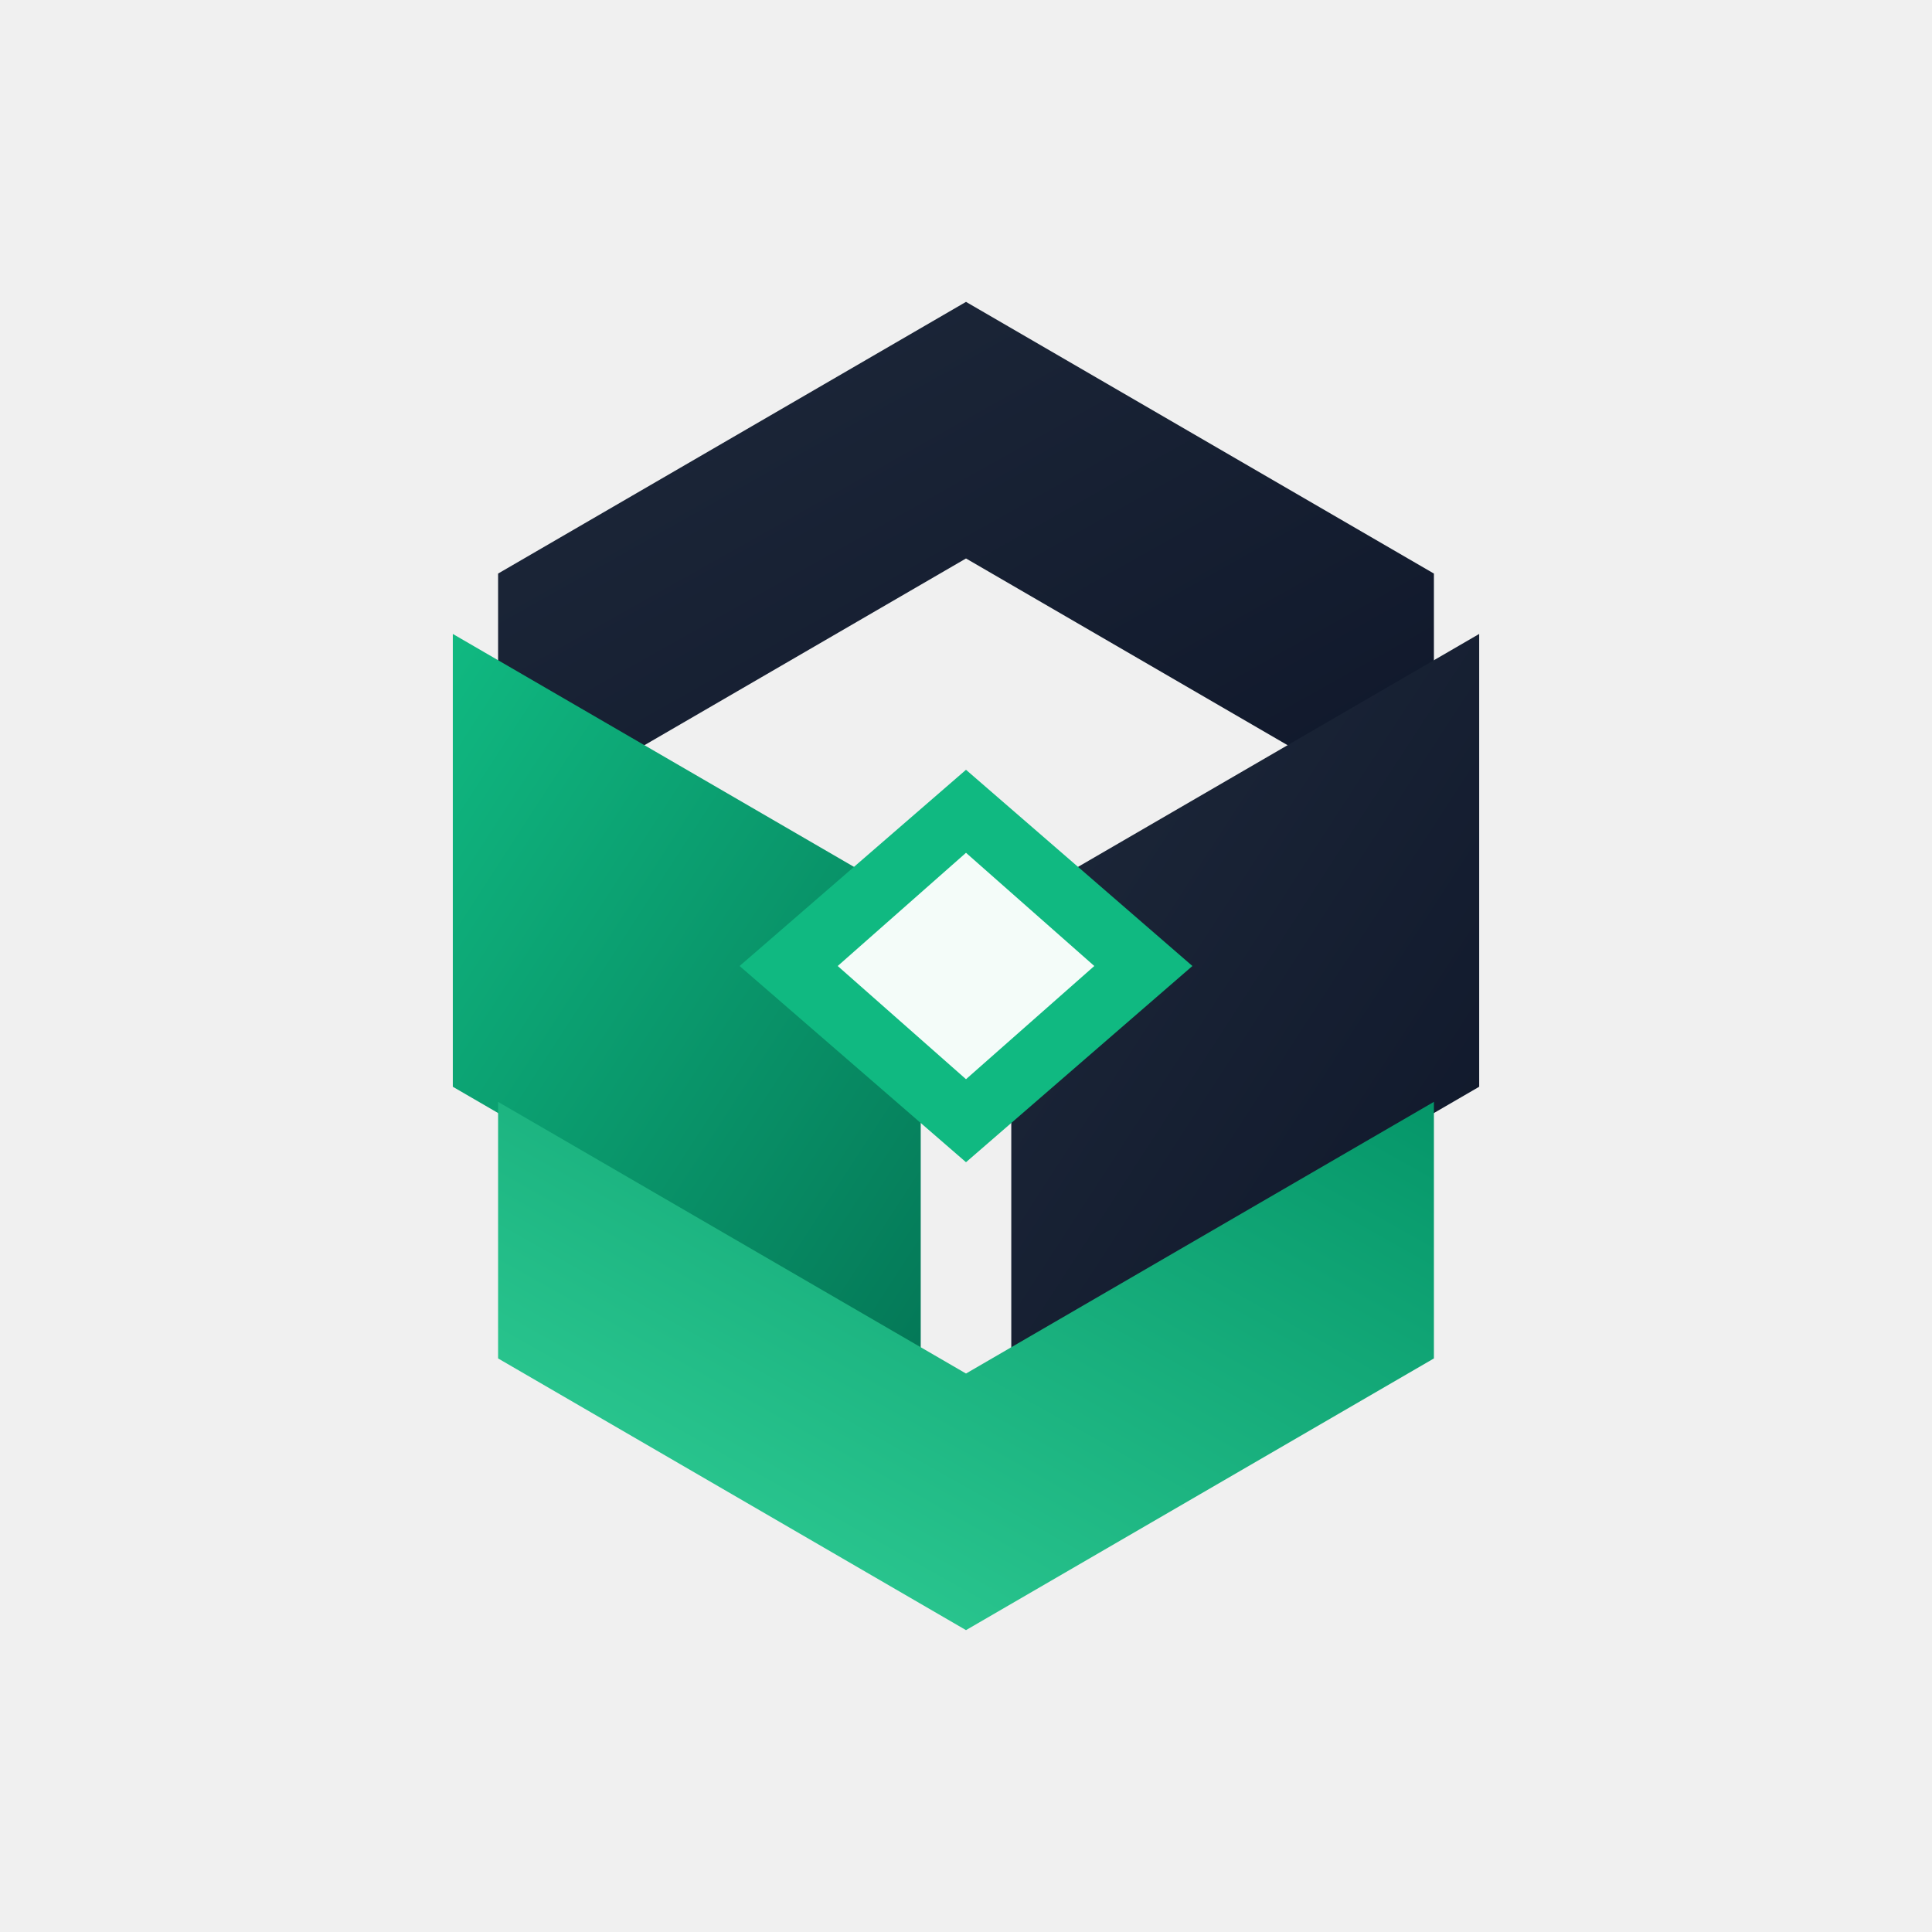
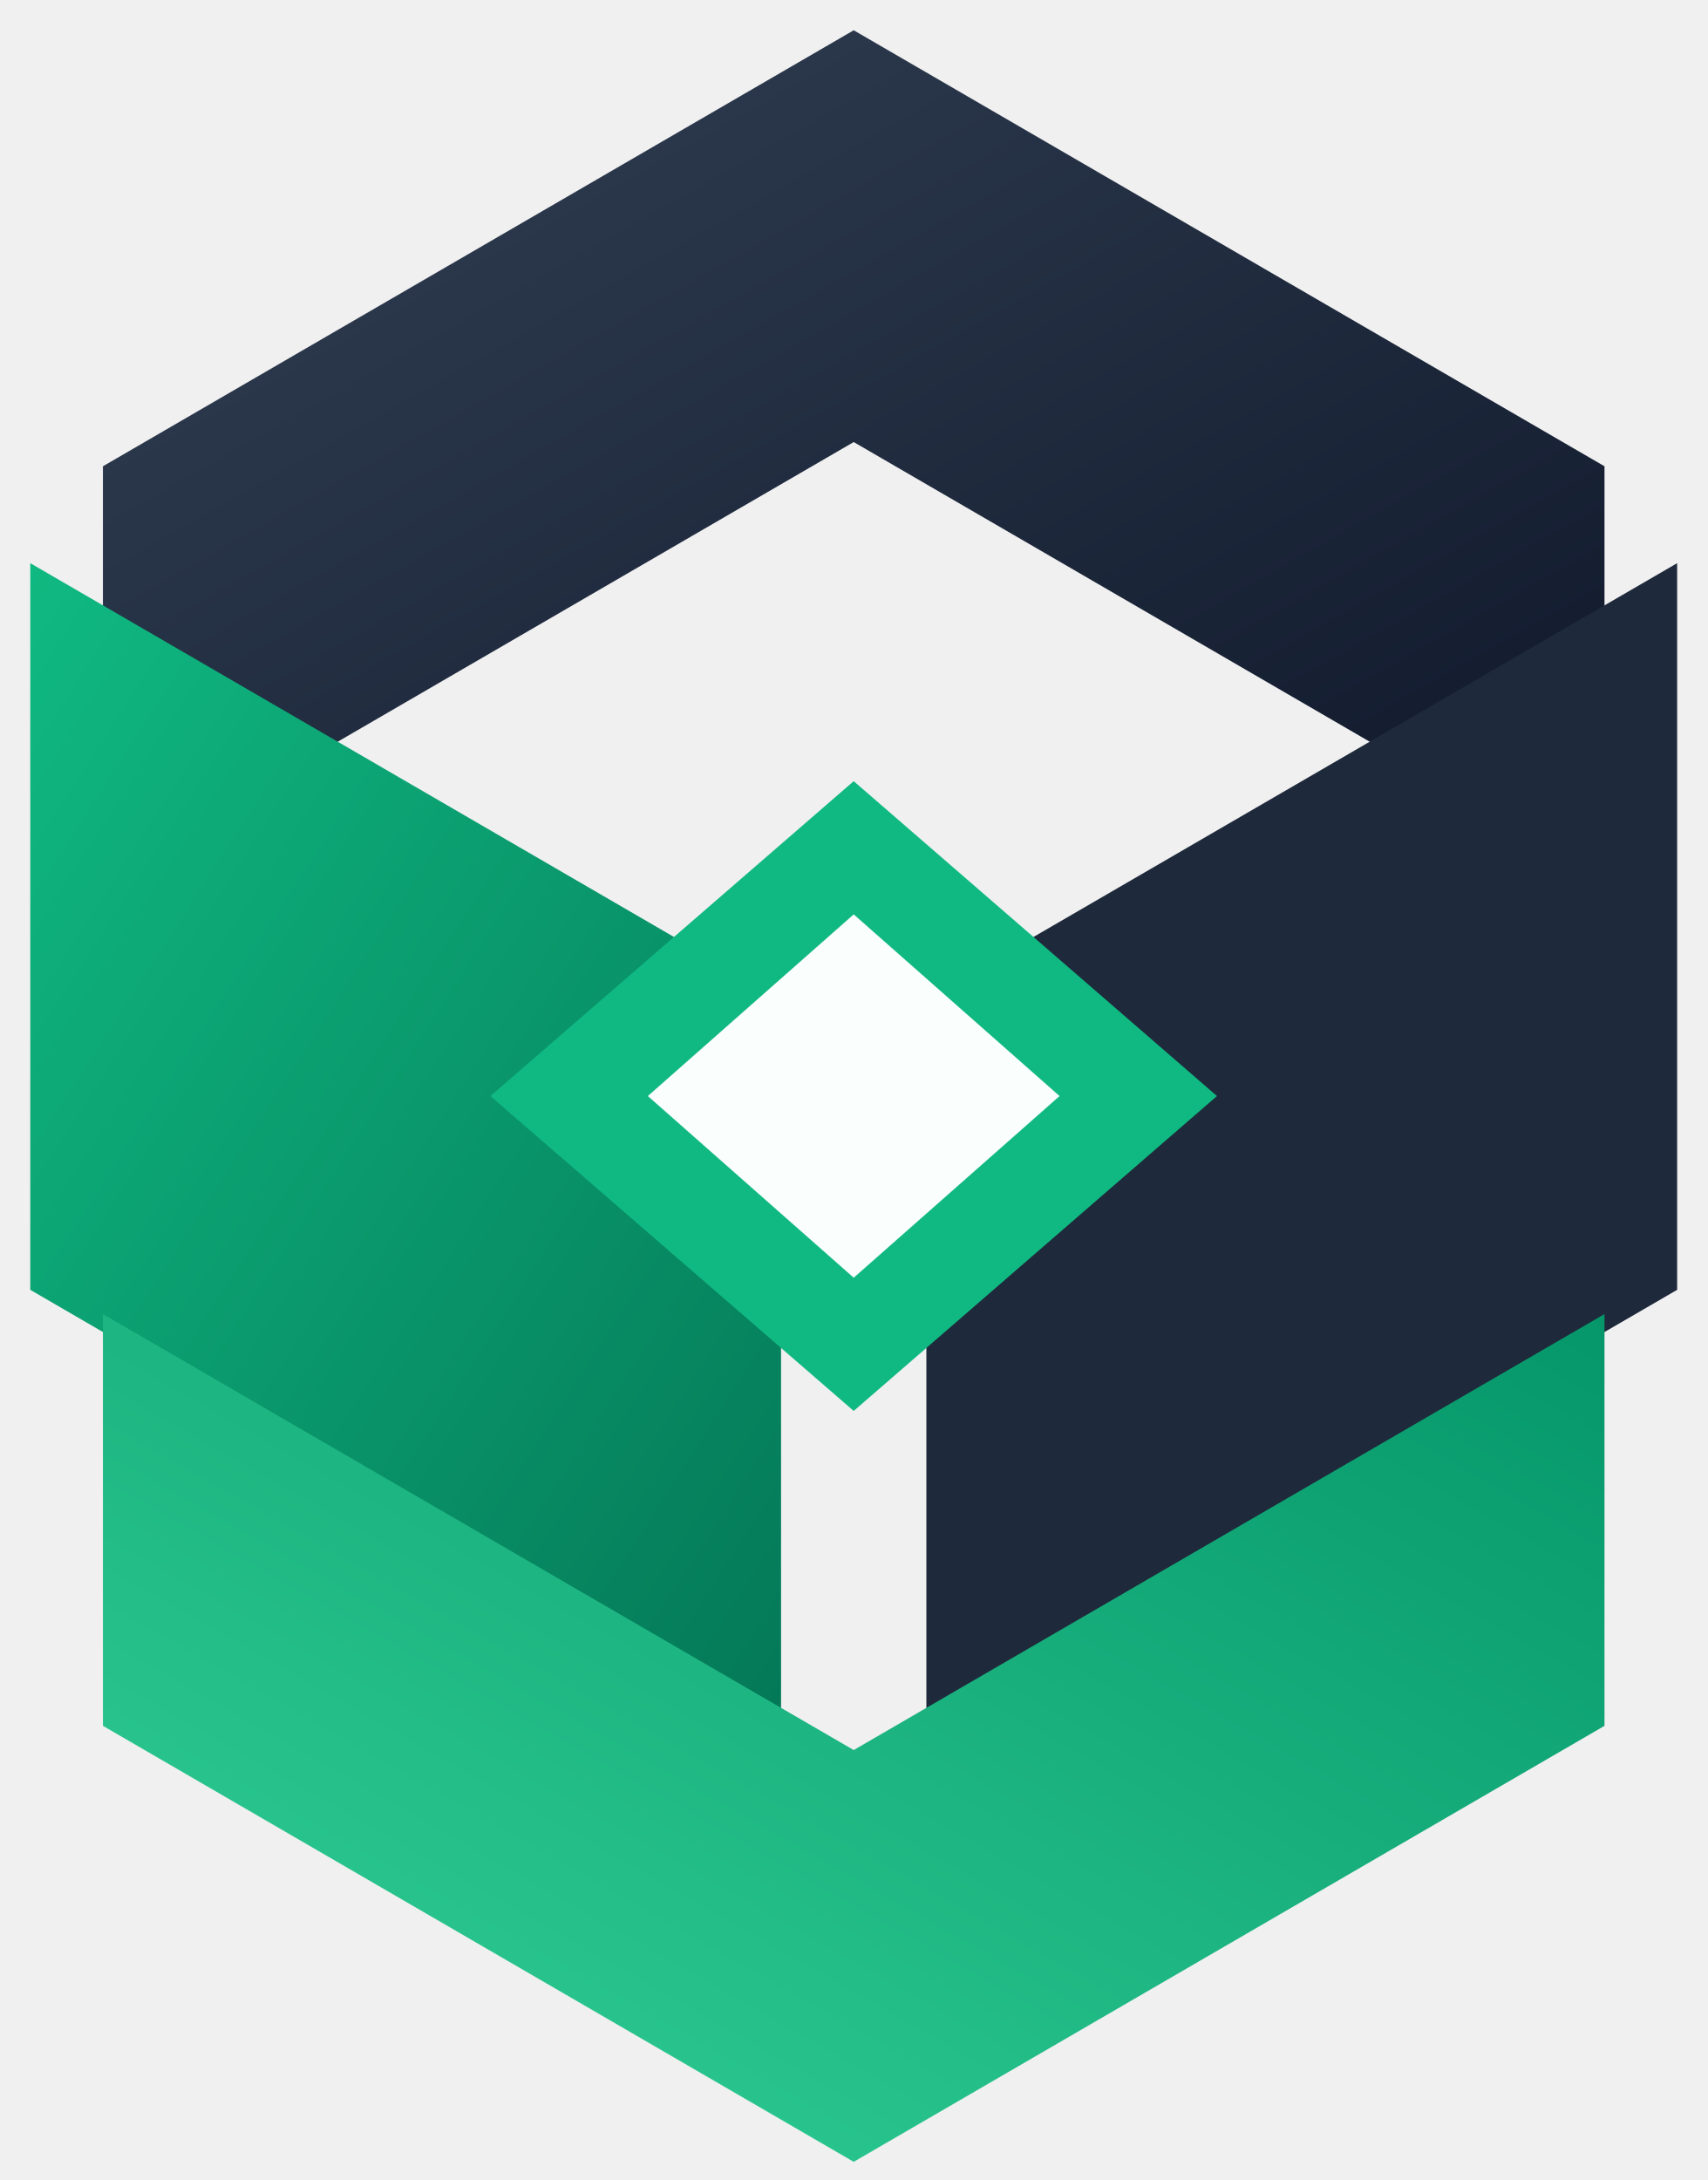
- <svg xmlns="http://www.w3.org/2000/svg" viewBox="0 0 512 512" width="100%" height="100%">
+ <svg xmlns="http://www.w3.org/2000/svg" viewBox="115 75 282 360" width="100%" height="100%">
  <defs>
    <linearGradient id="corv_g1" x1="0%" y1="0%" x2="100%" y2="100%">
      <stop offset="0%" stop-color="#10b981" />
      <stop offset="100%" stop-color="#047857" />
    </linearGradient>
    <linearGradient id="corv_g2" x1="0%" y1="100%" x2="100%" y2="0%">
      <stop offset="0%" stop-color="#34d399" />
      <stop offset="100%" stop-color="#059669" />
    </linearGradient>
    <linearGradient id="corv_dark" x1="0%" y1="0%" x2="100%" y2="100%">
-       <stop offset="0%" stop-color="#1e293b" />
+       <stop offset="0%" stop-color="#334155" />
      <stop offset="100%" stop-color="#0f172a" />
    </linearGradient>
  </defs>
  <g>
    <path d="M 256 80 L 380 152 L 380 220 L 256 148 L 132 220 L 132 152 Z" fill="url(#corv_dark)" />
    <path d="M 120 168 L 244 240 L 244 360 L 120 288 Z" fill="url(#corv_g1)" />
-     <path d="M 392 168 L 392 288 L 268 360 L 268 240 Z" fill="url(#corv_dark)" />
+     <path d="M 392 168 L 392 288 L 268 360 L 268 240 Z" fill="#1e293b" />
    <path d="M 256 432 L 132 360 L 132 292 L 256 364 L 380 292 L 380 360 Z" fill="url(#corv_g2)" />
    <polygon points="256,204 316,256 256,308 196,256" fill="#10b981" />
-     <polygon points="256,226 290,256 256,286 222,256" fill="#ffffff" opacity="0.95" />
+     <polygon points="256,226 290,256 256,286 222,256" fill="#ffffff" opacity="0.98" />
  </g>
</svg>
